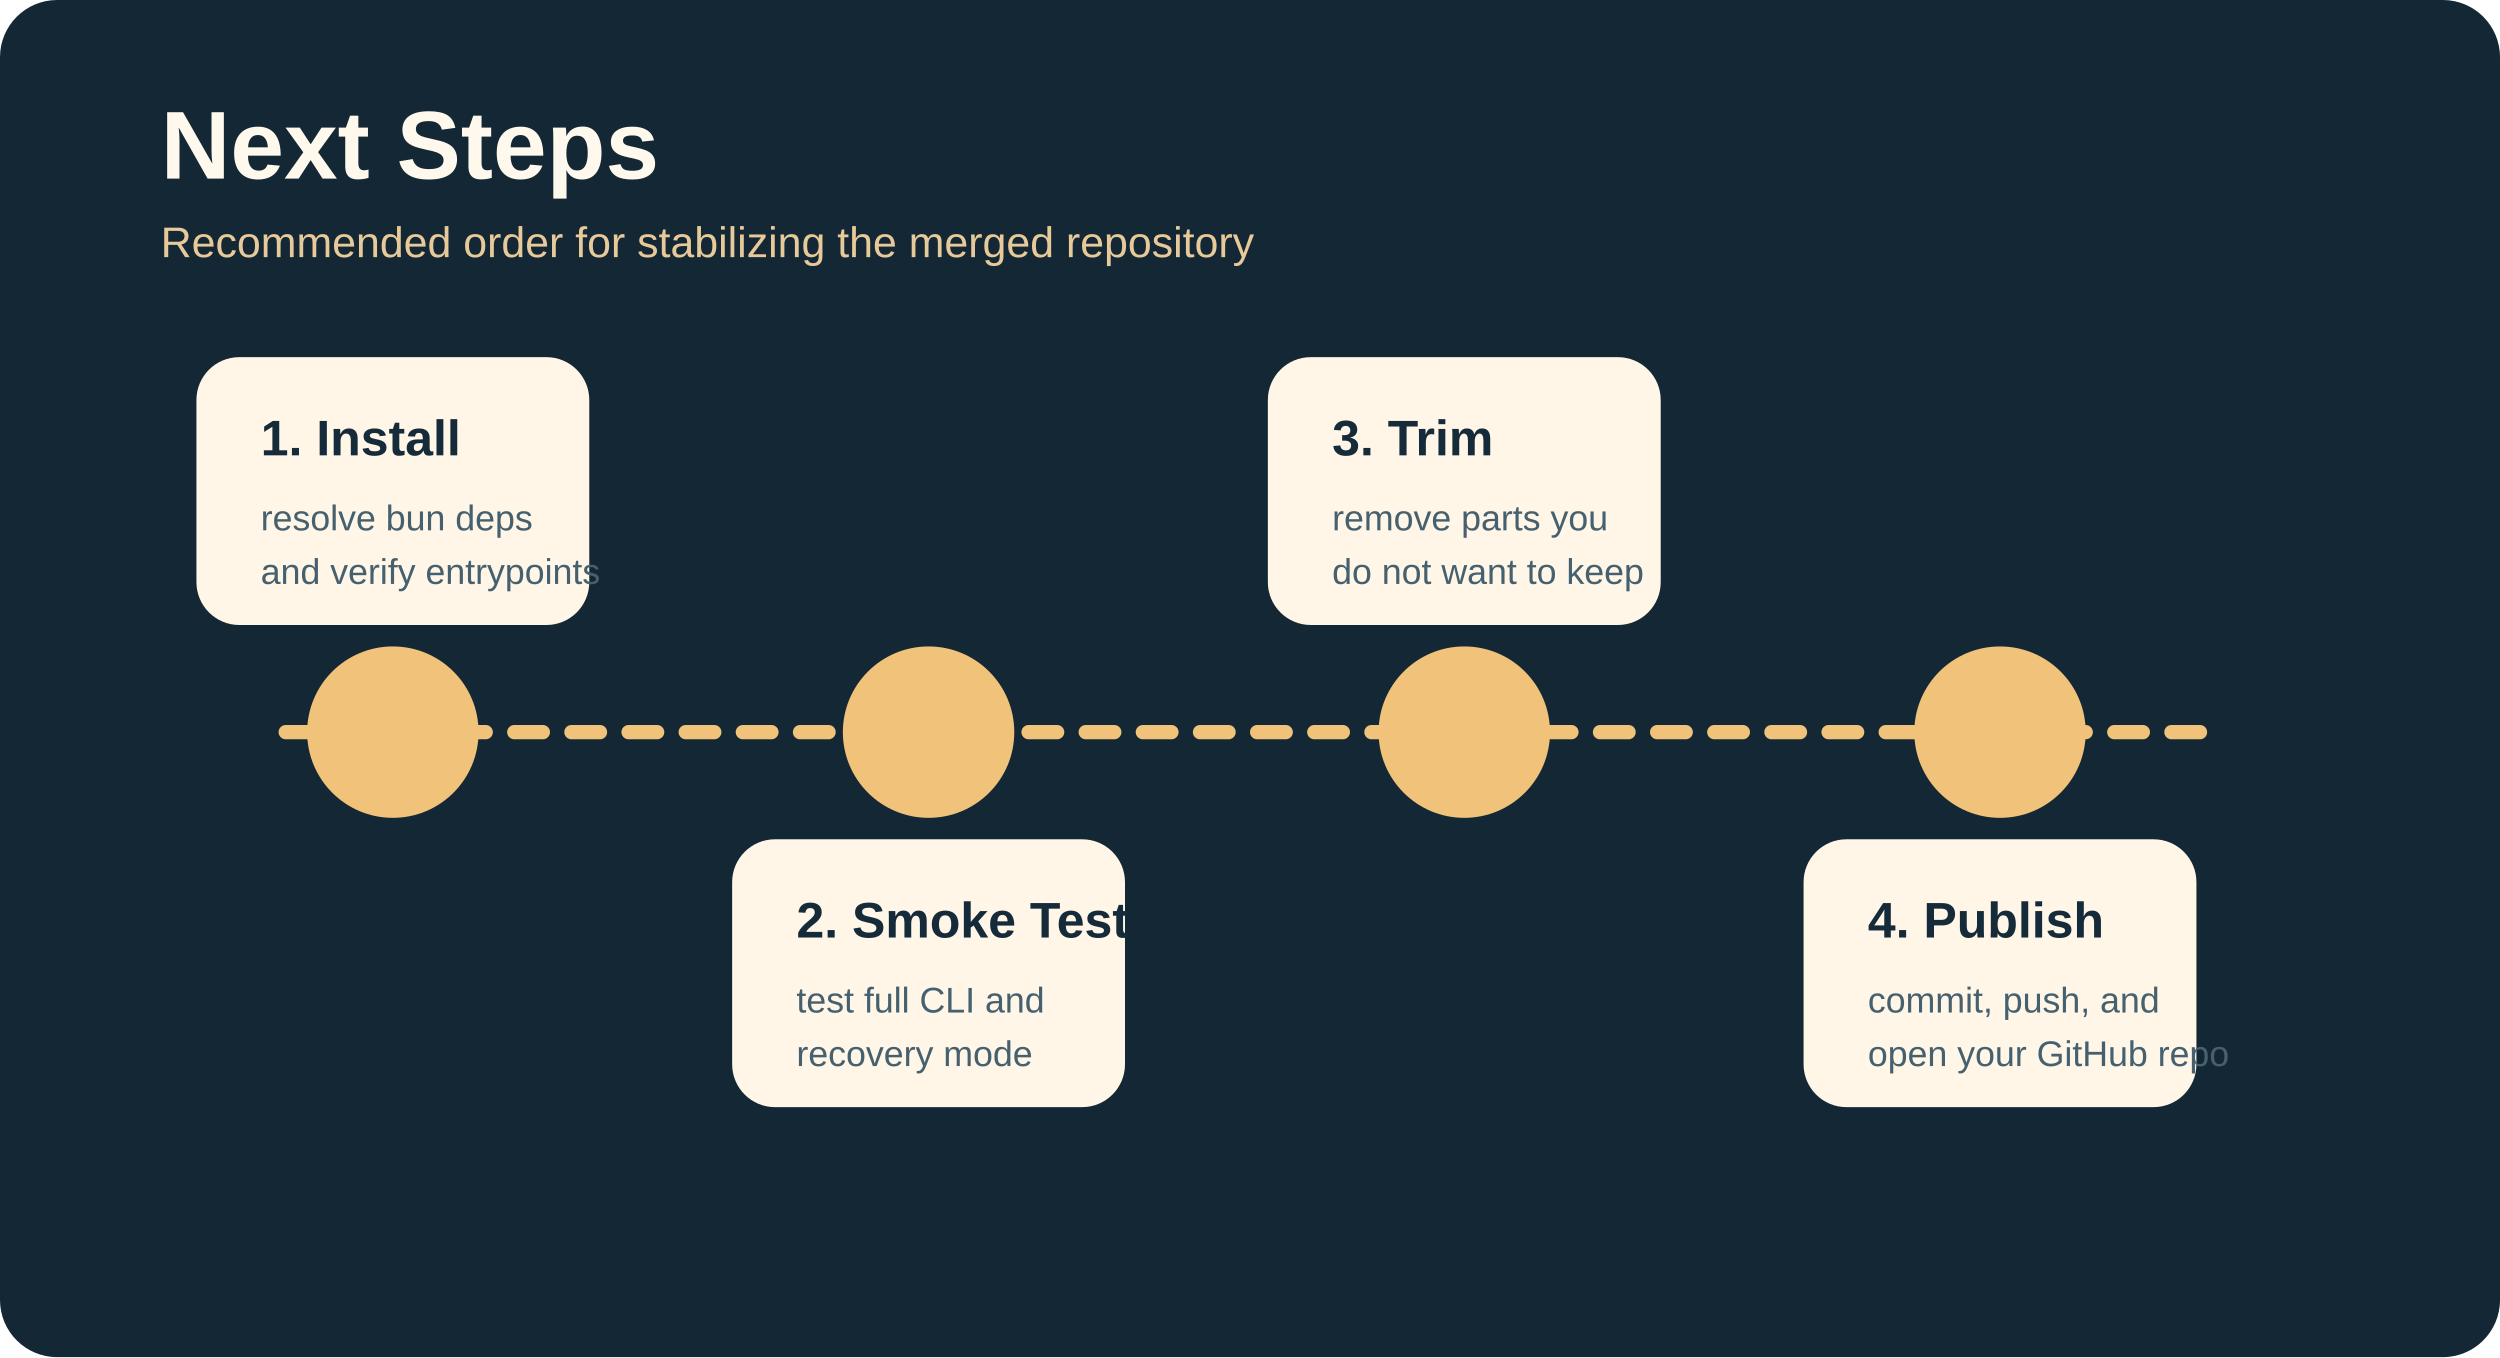
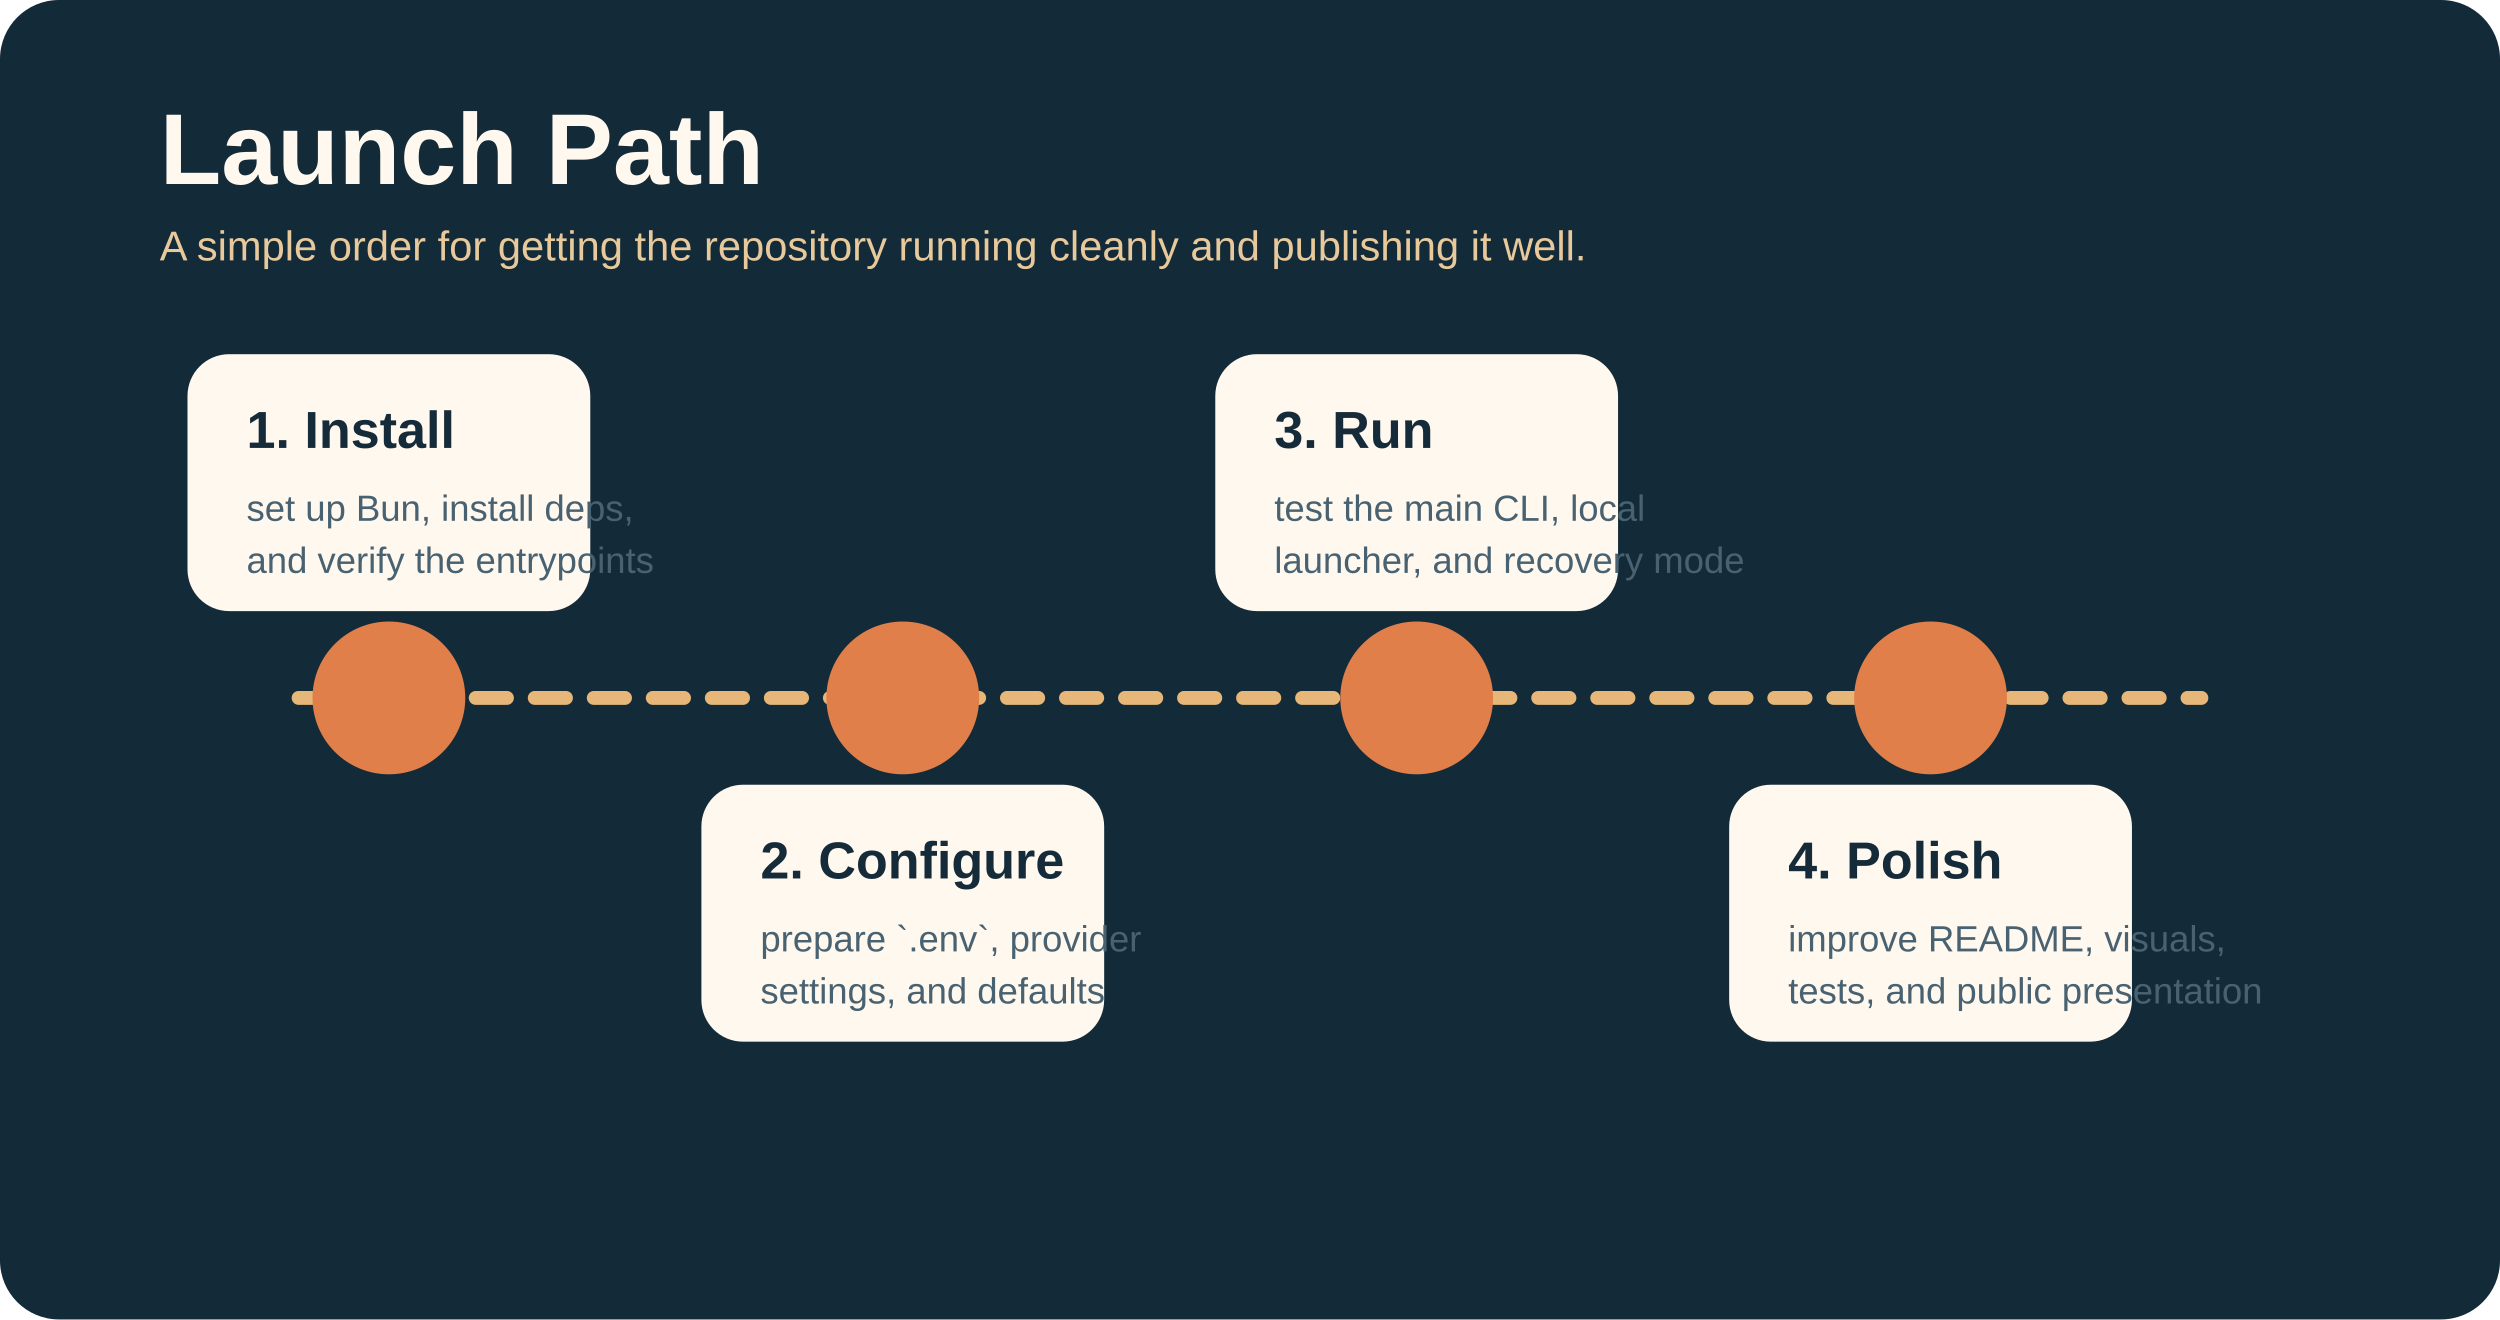
- <svg xmlns="http://www.w3.org/2000/svg" width="1400" height="760" viewBox="0 0 1400 760" fill="none">
-   <rect width="1400" height="760" rx="32" fill="#132734" />
-   <text x="90" y="100" fill="#FFF8ED" font-family="Arial, Helvetica, sans-serif" font-size="54" font-weight="800">Next Steps</text>
-   <text x="90" y="144" fill="#E8C999" font-family="Arial, Helvetica, sans-serif" font-size="24">Recommended order for stabilizing the merged repository</text>
-   <path d="M160 410H1240" stroke="#F0C27A" stroke-width="8" stroke-linecap="round" stroke-dasharray="16 16" />
+ <svg xmlns="http://www.w3.org/2000/svg" width="1440" height="760" viewBox="0 0 1440 760" fill="none">
+   <rect width="1440" height="760" rx="34" fill="#132A38" />
+   <text x="92" y="106" fill="#FFF8EF" font-family="Arial, Helvetica, sans-serif" font-size="58" font-weight="800">Launch Path</text>
+   <text x="92" y="150" fill="#E8C99B" font-family="Arial, Helvetica, sans-serif" font-size="24">A simple order for getting the repository running cleanly and publishing it well.</text>
+   <path d="M172 402H1268" stroke="#E6B779" stroke-width="8" stroke-linecap="round" stroke-dasharray="18 16" />
  <g>
-     <circle cx="220" cy="410" r="48" fill="#F0C27A" />
-     <rect x="110" y="200" width="220" height="150" rx="24" fill="#FFF6E7" />
-     <text x="146" y="255" fill="#152B39" font-family="Arial, Helvetica, sans-serif" font-size="28" font-weight="800">1. Install</text>
-     <text x="146" y="297" fill="#45606E" font-family="Arial, Helvetica, sans-serif" font-size="20">resolve bun deps</text>
-     <text x="146" y="327" fill="#45606E" font-family="Arial, Helvetica, sans-serif" font-size="20">and verify entrypoints</text>
+     <circle cx="224" cy="402" r="44" fill="#E07F49" />
+     <rect x="108" y="204" width="232" height="148" rx="24" fill="#FFF8EE" />
+     <text x="142" y="258" fill="#162B39" font-family="Arial, Helvetica, sans-serif" font-size="30" font-weight="800">1. Install</text>
+     <text x="142" y="300" fill="#496271" font-family="Arial, Helvetica, sans-serif" font-size="21">set up Bun, install deps,</text>
+     <text x="142" y="330" fill="#496271" font-family="Arial, Helvetica, sans-serif" font-size="21">and verify the entrypoints</text>
  </g>
  <g>
-     <circle cx="520" cy="410" r="48" fill="#F0C27A" />
-     <rect x="410" y="470" width="220" height="150" rx="24" fill="#FFF6E7" />
-     <text x="446" y="525" fill="#152B39" font-family="Arial, Helvetica, sans-serif" font-size="28" font-weight="800">2. Smoke Test</text>
-     <text x="446" y="567" fill="#45606E" font-family="Arial, Helvetica, sans-serif" font-size="20">test full CLI and</text>
-     <text x="446" y="597" fill="#45606E" font-family="Arial, Helvetica, sans-serif" font-size="20">recovery mode</text>
+     <circle cx="520" cy="402" r="44" fill="#E07F49" />
+     <rect x="404" y="452" width="232" height="148" rx="24" fill="#FFF8EE" />
+     <text x="438" y="506" fill="#162B39" font-family="Arial, Helvetica, sans-serif" font-size="30" font-weight="800">2. Configure</text>
+     <text x="438" y="548" fill="#496271" font-family="Arial, Helvetica, sans-serif" font-size="21">prepare `.env`, provider</text>
+     <text x="438" y="578" fill="#496271" font-family="Arial, Helvetica, sans-serif" font-size="21">settings, and defaults</text>
  </g>
  <g>
-     <circle cx="820" cy="410" r="48" fill="#F0C27A" />
-     <rect x="710" y="200" width="220" height="150" rx="24" fill="#FFF6E7" />
-     <text x="746" y="255" fill="#152B39" font-family="Arial, Helvetica, sans-serif" font-size="28" font-weight="800">3. Trim</text>
-     <text x="746" y="297" fill="#45606E" font-family="Arial, Helvetica, sans-serif" font-size="20">remove parts you</text>
-     <text x="746" y="327" fill="#45606E" font-family="Arial, Helvetica, sans-serif" font-size="20">do not want to keep</text>
+     <circle cx="816" cy="402" r="44" fill="#E07F49" />
+     <rect x="700" y="204" width="232" height="148" rx="24" fill="#FFF8EE" />
+     <text x="734" y="258" fill="#162B39" font-family="Arial, Helvetica, sans-serif" font-size="30" font-weight="800">3. Run</text>
+     <text x="734" y="300" fill="#496271" font-family="Arial, Helvetica, sans-serif" font-size="21">test the main CLI, local</text>
+     <text x="734" y="330" fill="#496271" font-family="Arial, Helvetica, sans-serif" font-size="21">launcher, and recovery mode</text>
  </g>
  <g>
-     <circle cx="1120" cy="410" r="48" fill="#F0C27A" />
-     <rect x="1010" y="470" width="220" height="150" rx="24" fill="#FFF6E7" />
-     <text x="1046" y="525" fill="#152B39" font-family="Arial, Helvetica, sans-serif" font-size="28" font-weight="800">4. Publish</text>
-     <text x="1046" y="567" fill="#45606E" font-family="Arial, Helvetica, sans-serif" font-size="20">commit, push, and</text>
-     <text x="1046" y="597" fill="#45606E" font-family="Arial, Helvetica, sans-serif" font-size="20">open your GitHub repo</text>
+     <circle cx="1112" cy="402" r="44" fill="#E07F49" />
+     <rect x="996" y="452" width="232" height="148" rx="24" fill="#FFF8EE" />
+     <text x="1030" y="506" fill="#162B39" font-family="Arial, Helvetica, sans-serif" font-size="30" font-weight="800">4. Polish</text>
+     <text x="1030" y="548" fill="#496271" font-family="Arial, Helvetica, sans-serif" font-size="21">improve README, visuals,</text>
+     <text x="1030" y="578" fill="#496271" font-family="Arial, Helvetica, sans-serif" font-size="21">tests, and public presentation</text>
  </g>
</svg>
